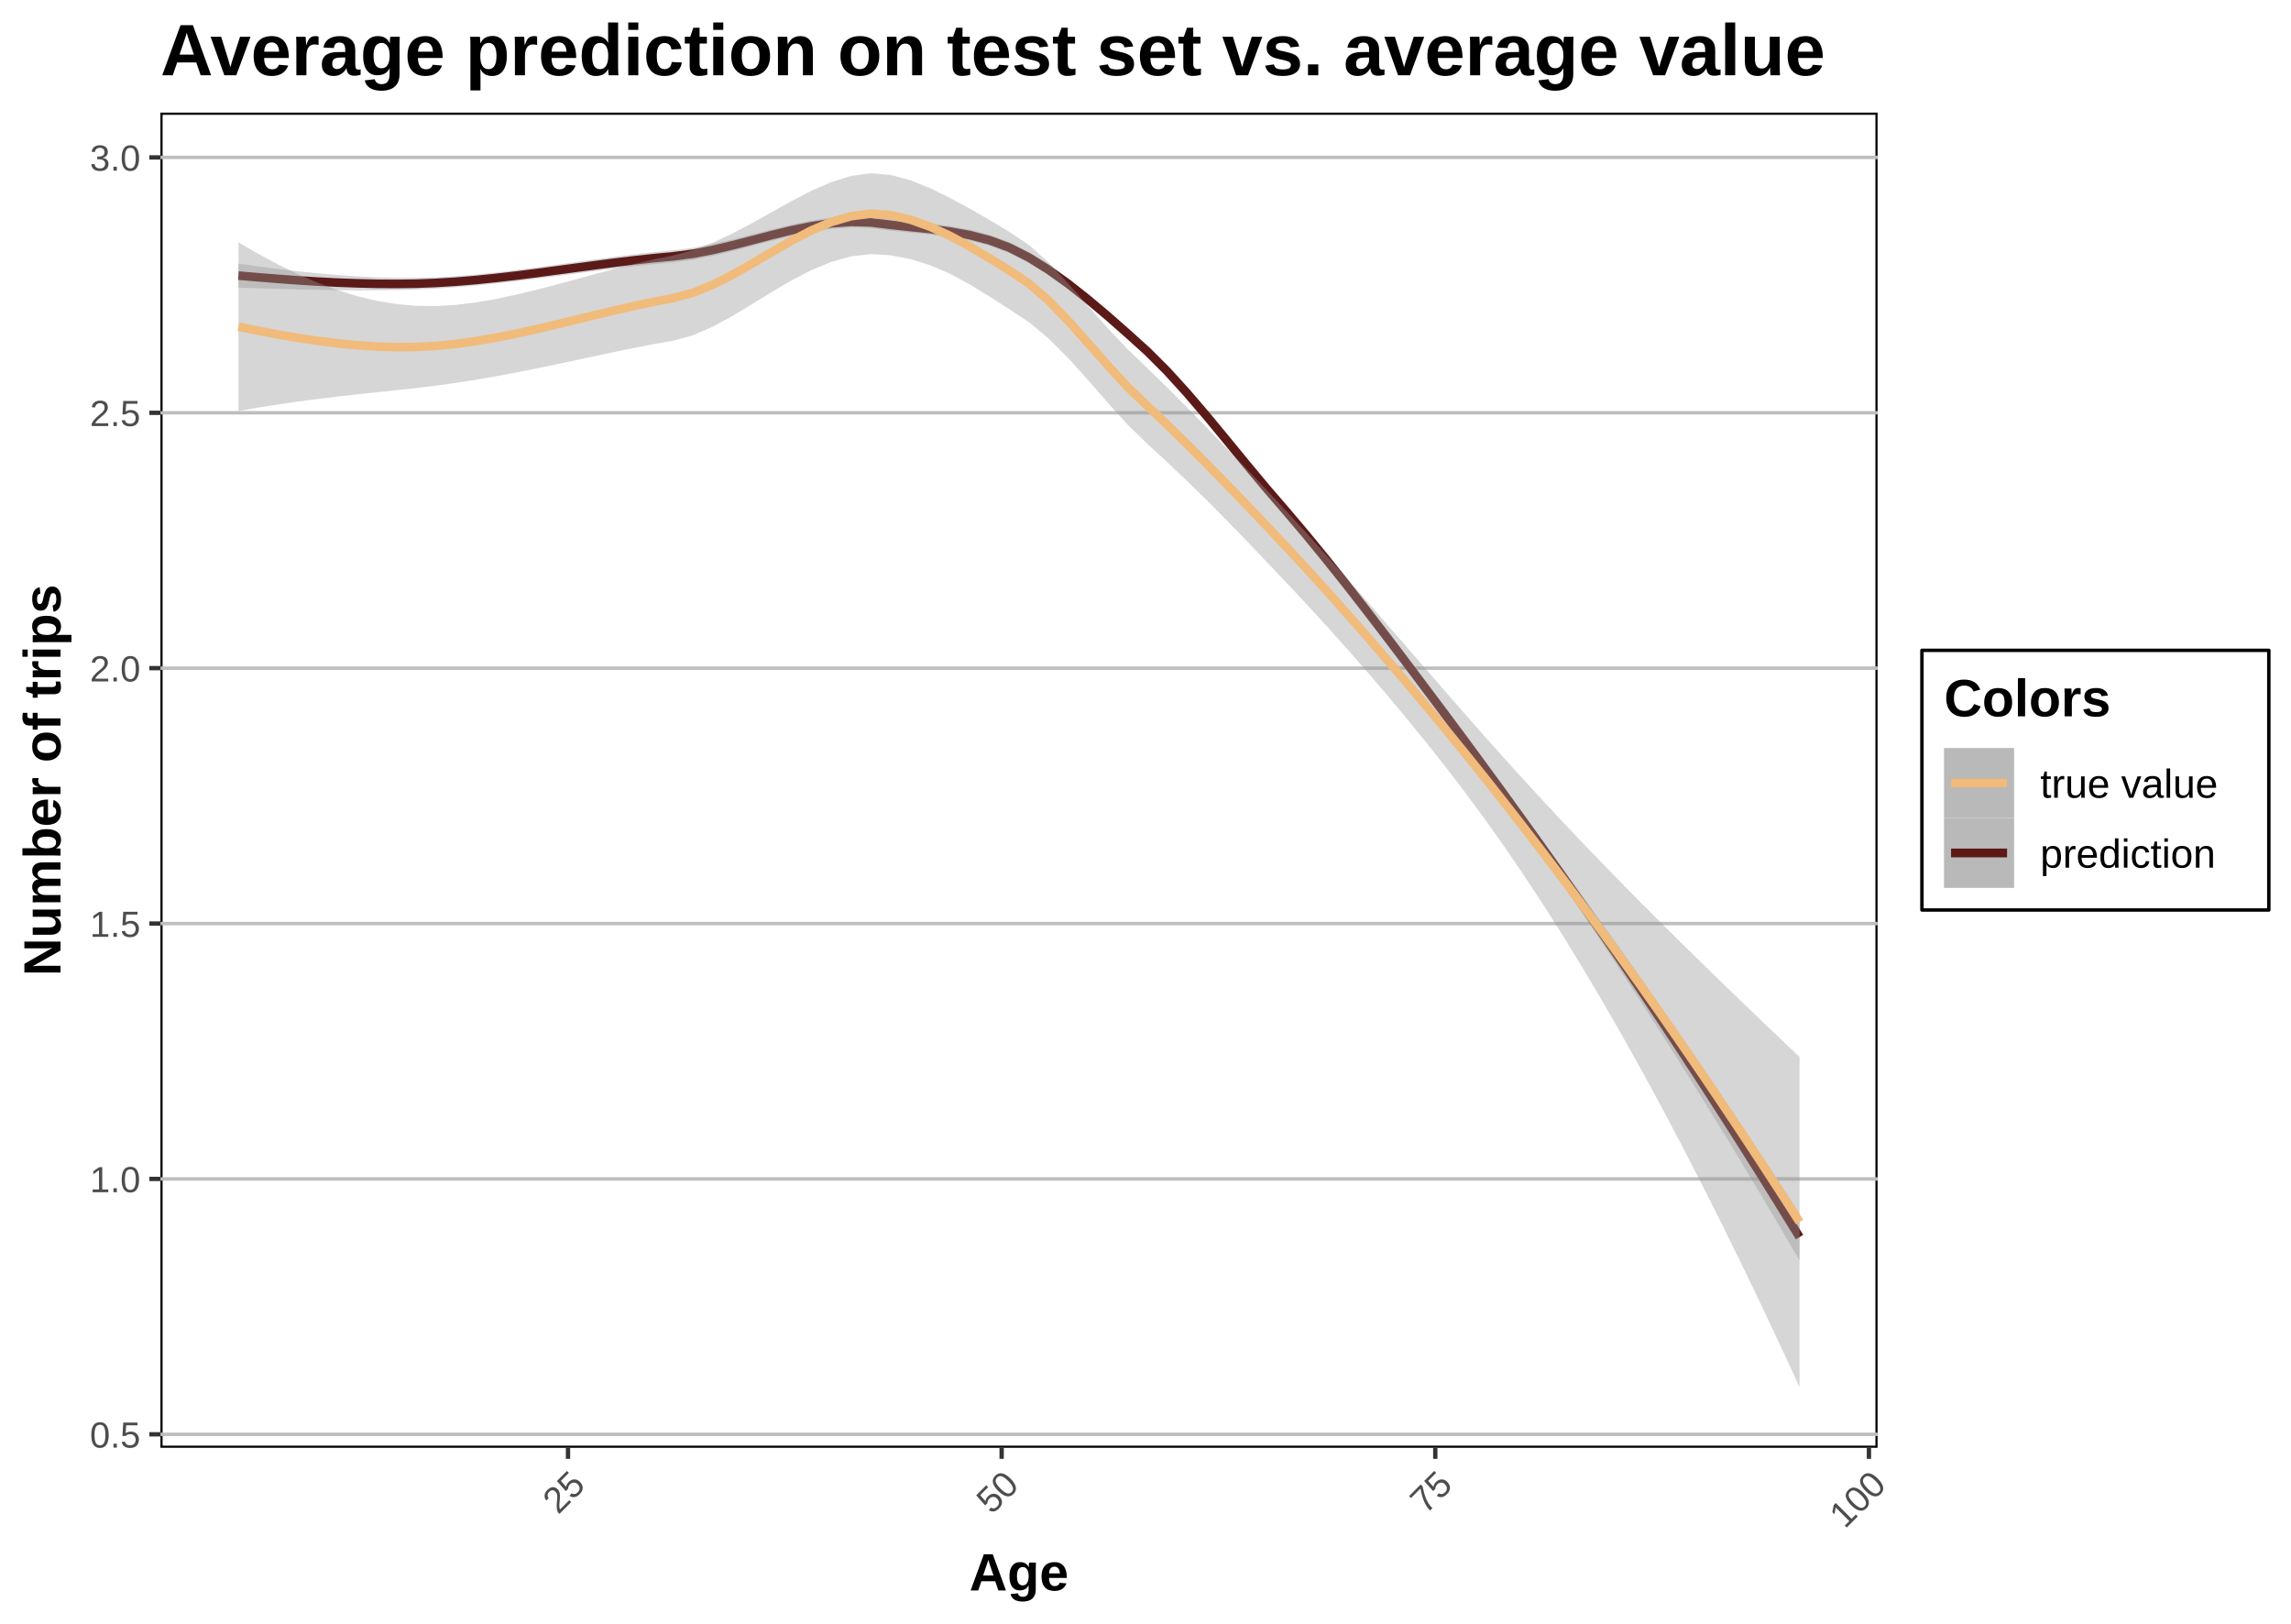
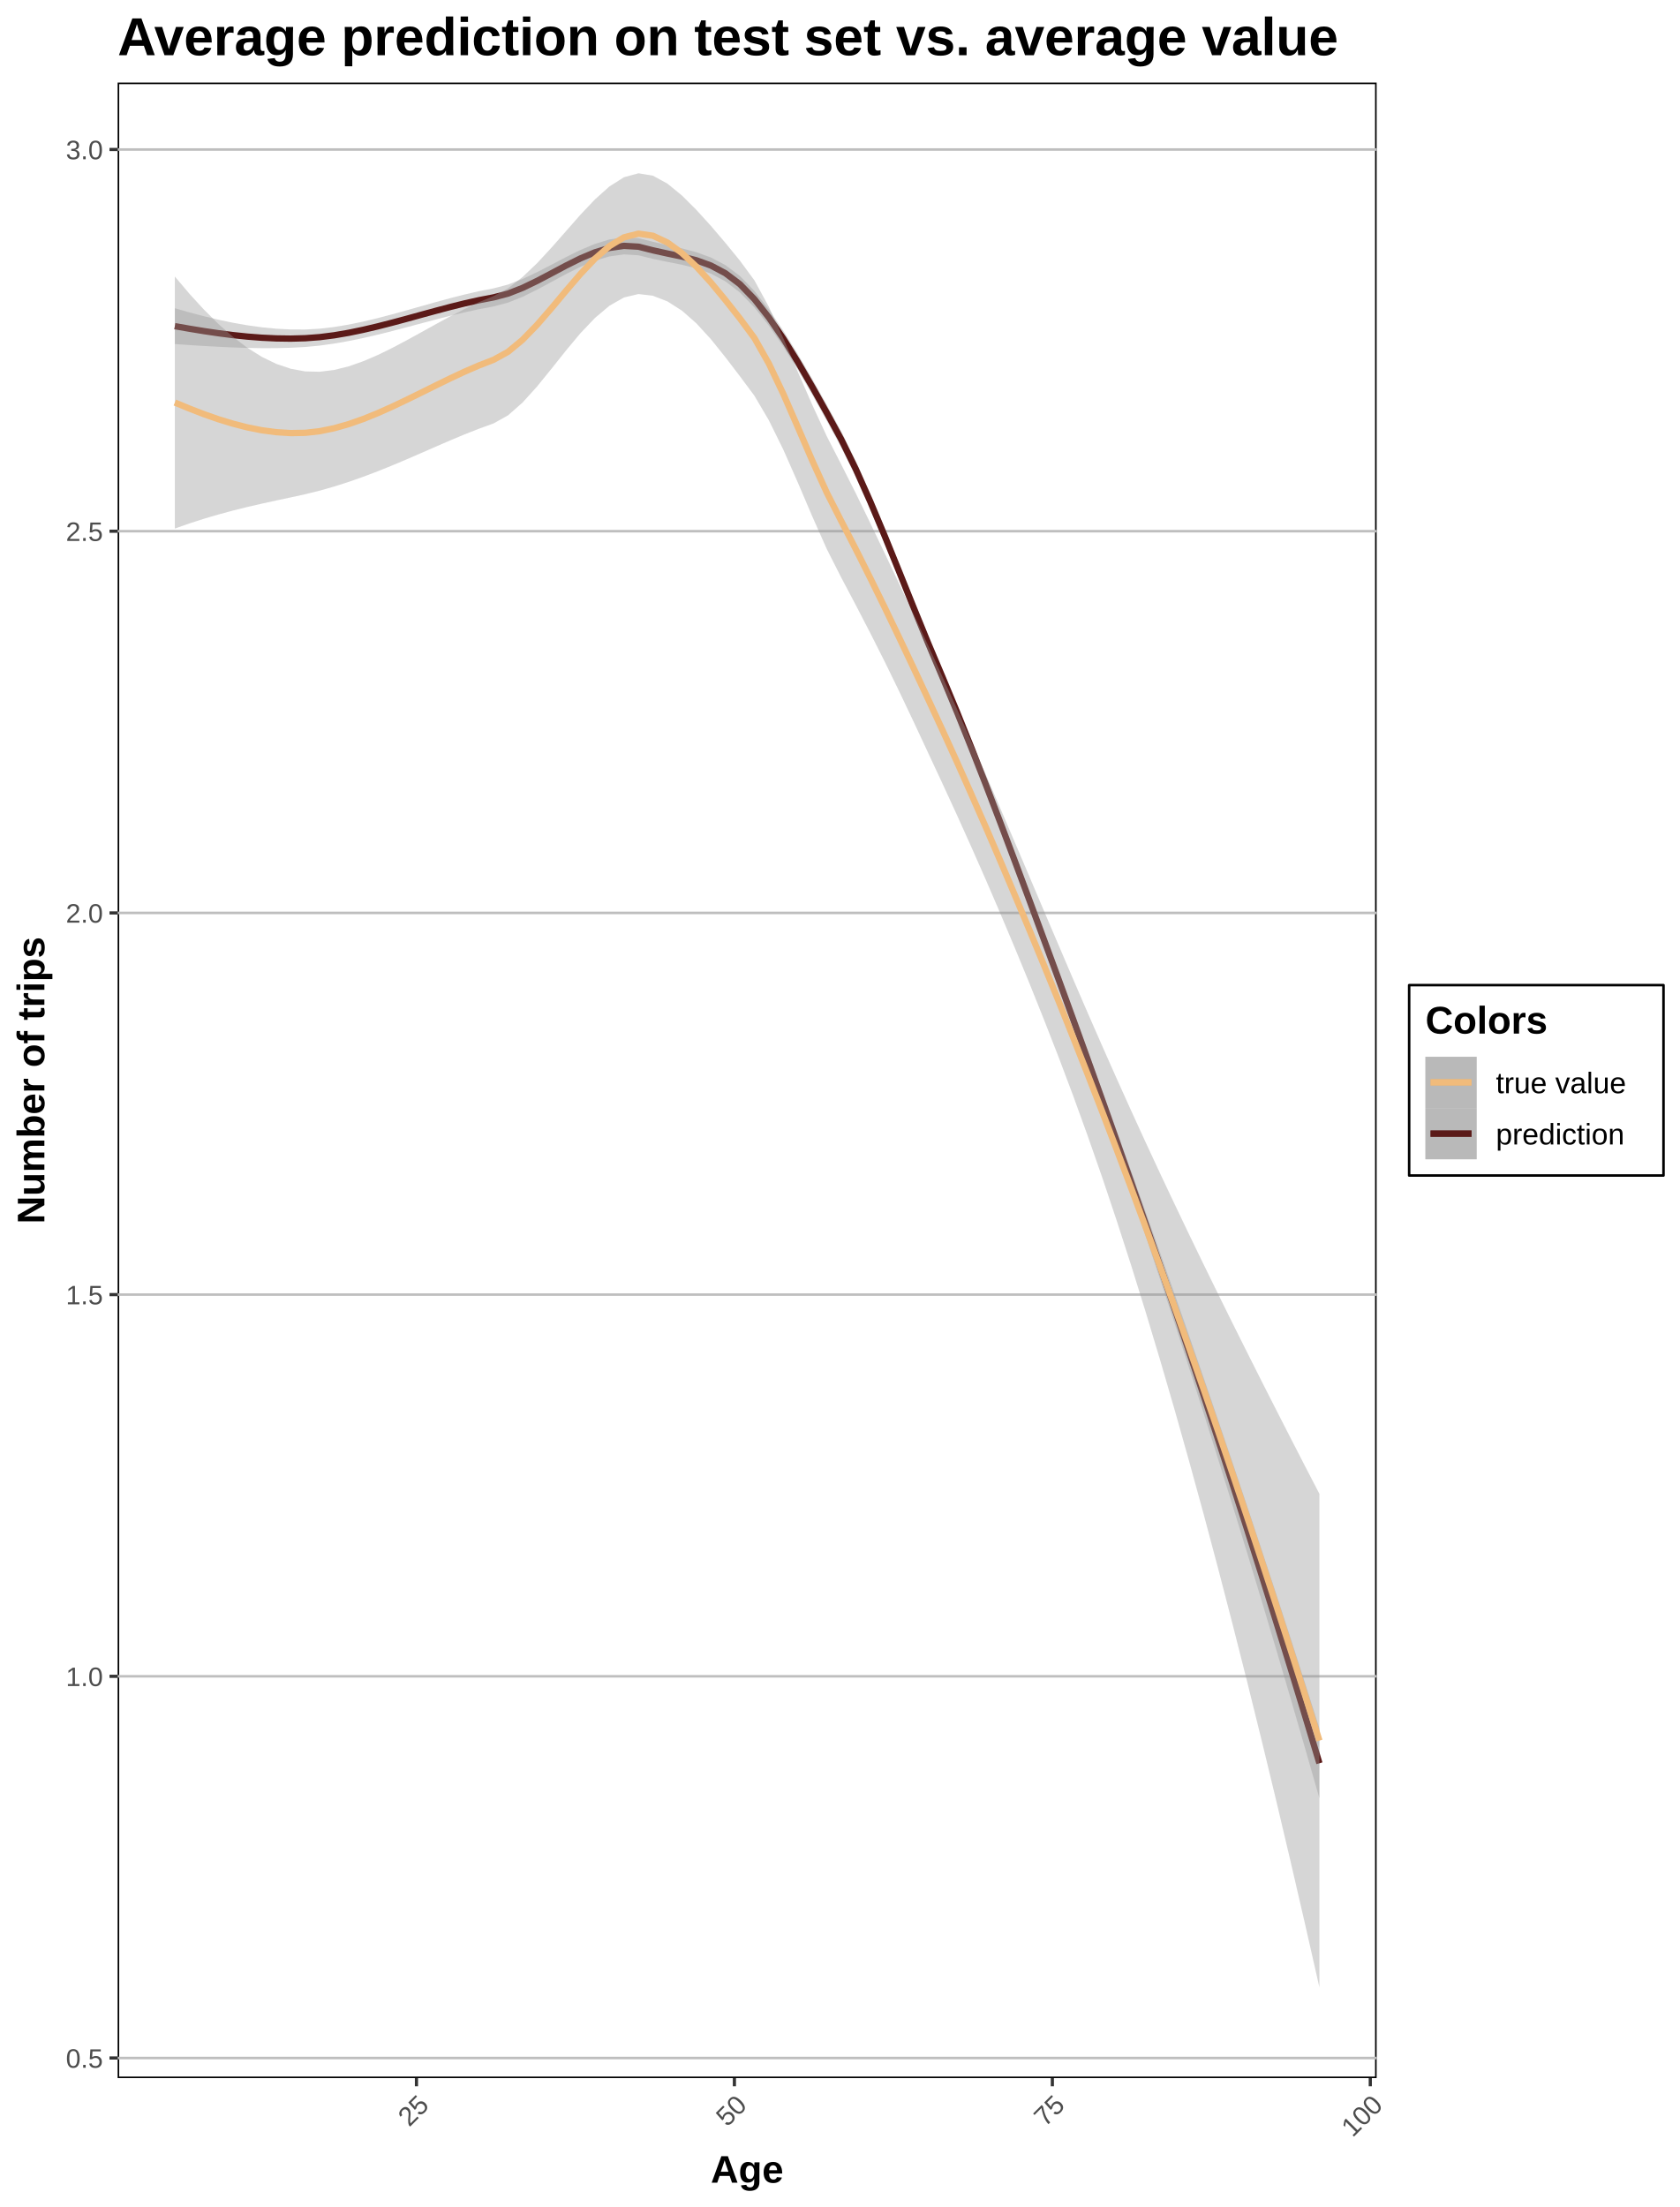
- <svg xmlns="http://www.w3.org/2000/svg" class="svglite" width="566.25pt" height="401.25pt" viewBox="0 0 566.25 401.25">
+ <svg xmlns="http://www.w3.org/2000/svg" class="svglite" width="566.25pt" height="744.00pt" viewBox="0 0 566.25 744.00">
  <defs>
    <style type="text/css">
    .svglite line, .svglite polyline, .svglite polygon, .svglite path, .svglite rect, .svglite circle {
      fill: none;
      stroke: #000000;
      stroke-linecap: round;
      stroke-linejoin: round;
      stroke-miterlimit: 10.00;
    }
    .svglite text {
      white-space: pre;
    }
  </style>
  </defs>
  <rect width="100%" height="100%" style="stroke: none; fill: #FFFFFF;" />
  <defs>
-     <clipPath id="cpMC4wMHw1NjYuMjV8MC4wMHw0MDEuMjU=">
-       <rect x="0.00" y="0.00" width="566.25" height="401.25" />
+     <clipPath id="cpMC4wMHw1NjYuMjV8MC4wMHw3NDQuMDA=">
+       <rect x="0.00" y="0.00" width="566.25" height="744.00" />
    </clipPath>
  </defs>
-   <g clip-path="url(#cpMC4wMHw1NjYuMjV8MC4wMHw0MDEuMjU=)">
-     <rect x="0.00" y="0" width="566.25" height="401.25" style="stroke-width: 1.07; stroke: #FFFFFF; fill: #FFFFFF;" />
+   <g clip-path="url(#cpMC4wMHw1NjYuMjV8MC4wMHw3NDQuMDA=)">
+     <rect x="0.00" y="0" width="566.25" height="744.00" style="stroke-width: 1.07; stroke: #FFFFFF; fill: #FFFFFF;" />
  </g>
  <defs>
-     <clipPath id="cpMzkuNjV8NDY0LjA3fDI3LjgzfDM1Ny44MQ==">
-       <rect x="39.65" y="27.83" width="424.42" height="329.98" />
+     <clipPath id="cpMzkuNjV8NDY0LjA3fDI3LjgzfDcwMC41Ng==">
+       <rect x="39.65" y="27.83" width="424.42" height="672.73" />
    </clipPath>
  </defs>
-   <g clip-path="url(#cpMzkuNjV8NDY0LjA3fDI3LjgzfDM1Ny44MQ==)">
-     <rect x="39.65" y="27.83" width="424.42" height="329.98" style="stroke-width: 1.07; fill: #FFFFFF;" />
-     <polyline points="39.65,354.48 464.07,354.48 " style="stroke-width: 0.85; stroke: #BEBEBE; stroke-linecap: butt;" />
-     <polyline points="39.65,291.36 464.07,291.36 " style="stroke-width: 0.85; stroke: #BEBEBE; stroke-linecap: butt;" />
-     <polyline points="39.65,228.25 464.07,228.25 " style="stroke-width: 0.85; stroke: #BEBEBE; stroke-linecap: butt;" />
-     <polyline points="39.65,165.13 464.07,165.13 " style="stroke-width: 0.85; stroke: #BEBEBE; stroke-linecap: butt;" />
-     <polyline points="39.65,102.02 464.07,102.02 " style="stroke-width: 0.85; stroke: #BEBEBE; stroke-linecap: butt;" />
-     <polyline points="39.65,38.90 464.07,38.90 " style="stroke-width: 0.85; stroke: #BEBEBE; stroke-linecap: butt;" />
-     <polygon points="58.94,65.15 63.82,65.83 68.71,66.46 73.59,67.04 78.47,67.54 83.36,67.96 88.24,68.30 93.13,68.53 98.01,68.65 102.90,68.66 107.78,68.53 112.66,68.25 117.55,67.85 122.43,67.35 127.32,66.78 132.20,66.15 137.08,65.49 141.97,64.81 146.85,64.14 151.74,63.48 156.62,62.87 161.50,62.33 166.39,61.86 171.27,61.23 176.16,60.31 181.04,59.18 185.92,57.94 190.81,56.69 195.69,55.51 200.58,54.50 205.46,53.77 210.34,53.42 215.23,53.55 220.11,54.16 225.00,54.72 229.88,55.25 234.76,55.88 239.65,56.76 244.53,58.01 249.42,59.81 254.30,62.29 259.18,65.35 264.07,68.87 268.95,72.74 273.84,76.85 278.72,81.13 283.60,85.53 288.49,90.43 293.37,95.83 298.26,101.56 303.14,107.47 308.03,113.44 312.91,119.30 317.79,124.97 322.68,130.75 327.56,136.71 332.45,142.84 337.33,149.10 342.21,155.46 347.10,161.89 351.98,168.35 356.87,174.83 361.75,181.34 366.63,187.89 371.52,194.48 376.40,201.12 381.29,207.80 386.17,214.52 391.05,221.29 395.94,228.11 400.82,234.99 405.71,241.93 410.59,248.93 415.47,256.00 420.36,263.13 425.24,270.34 430.13,277.62 435.01,284.97 439.89,292.41 444.78,299.94 444.78,311.54 439.89,303.18 435.01,294.93 430.13,286.79 425.24,278.77 420.36,270.87 415.47,263.07 410.59,255.38 405.71,247.80 400.82,240.32 395.94,232.95 391.05,225.68 386.17,218.51 381.29,211.43 376.40,204.46 371.52,197.58 366.63,190.79 361.75,184.08 356.87,177.46 351.98,170.91 347.10,164.40 342.21,157.94 337.33,151.57 332.45,145.32 327.56,139.20 322.68,133.25 317.79,127.49 312.91,121.83 308.03,115.96 303.14,110.00 298.26,104.11 293.37,98.41 288.49,93.06 283.60,88.19 278.72,83.78 273.84,79.47 268.95,75.34 264.07,71.49 259.18,68.02 254.30,65.00 249.42,62.53 244.53,60.70 239.65,59.42 234.76,58.55 229.88,57.96 225.00,57.49 220.11,56.98 215.23,56.39 210.34,56.25 205.46,56.58 200.58,57.29 195.69,58.30 190.81,59.50 185.92,60.79 181.04,62.08 176.16,63.26 171.27,64.22 166.39,64.85 161.50,65.30 156.62,65.82 151.74,66.40 146.85,67.02 141.97,67.65 137.08,68.29 132.20,68.92 127.32,69.52 122.43,70.07 117.55,70.57 112.66,70.99 107.78,71.32 102.90,71.55 98.01,71.68 93.13,71.74 88.24,71.75 83.36,71.71 78.47,71.63 73.59,71.52 68.71,71.39 63.82,71.24 58.94,71.07 " style="stroke-width: 0.00; stroke: none; stroke-linecap: butt; fill: #999999; fill-opacity: 0.40;" />
-     <polyline points="58.94,65.15 63.82,65.83 68.71,66.46 73.59,67.04 78.47,67.54 83.36,67.96 88.24,68.30 93.13,68.53 98.01,68.65 102.90,68.66 107.78,68.53 112.66,68.25 117.55,67.85 122.43,67.35 127.32,66.78 132.20,66.15 137.08,65.49 141.97,64.81 146.85,64.14 151.74,63.48 156.62,62.87 161.50,62.33 166.39,61.86 171.27,61.23 176.16,60.31 181.04,59.18 185.92,57.94 190.81,56.69 195.69,55.51 200.58,54.50 205.46,53.77 210.34,53.42 215.23,53.55 220.11,54.16 225.00,54.72 229.88,55.25 234.76,55.88 239.65,56.76 244.53,58.01 249.42,59.81 254.30,62.29 259.18,65.35 264.07,68.87 268.95,72.74 273.84,76.85 278.72,81.13 283.60,85.53 288.49,90.43 293.37,95.83 298.26,101.56 303.14,107.47 308.03,113.44 312.91,119.30 317.79,124.97 322.68,130.75 327.56,136.71 332.45,142.84 337.33,149.10 342.21,155.46 347.10,161.89 351.98,168.35 356.87,174.83 361.75,181.34 366.63,187.89 371.52,194.48 376.40,201.12 381.29,207.80 386.17,214.52 391.05,221.29 395.94,228.11 400.82,234.99 405.71,241.93 410.59,248.93 415.47,256.00 420.36,263.13 425.24,270.34 430.13,277.62 435.01,284.97 439.89,292.41 444.78,299.94 " style="stroke-width: 2.13; stroke: none; stroke-linecap: butt;" />
-     <polyline points="444.78,311.54 439.89,303.18 435.01,294.93 430.13,286.79 425.24,278.77 420.36,270.87 415.47,263.07 410.59,255.38 405.71,247.80 400.82,240.32 395.94,232.95 391.05,225.68 386.17,218.51 381.29,211.43 376.40,204.46 371.52,197.58 366.63,190.79 361.75,184.08 356.87,177.46 351.98,170.91 347.10,164.40 342.21,157.94 337.33,151.57 332.45,145.32 327.56,139.20 322.68,133.25 317.79,127.49 312.91,121.83 308.03,115.96 303.14,110.00 298.26,104.11 293.37,98.41 288.49,93.06 283.60,88.19 278.72,83.78 273.84,79.47 268.95,75.34 264.07,71.49 259.18,68.02 254.30,65.00 249.42,62.53 244.53,60.70 239.65,59.42 234.76,58.55 229.88,57.96 225.00,57.49 220.11,56.98 215.23,56.39 210.34,56.25 205.46,56.58 200.58,57.29 195.69,58.30 190.81,59.50 185.92,60.79 181.04,62.08 176.16,63.26 171.27,64.22 166.39,64.85 161.50,65.30 156.62,65.82 151.74,66.40 146.85,67.02 141.97,67.65 137.08,68.29 132.20,68.92 127.32,69.52 122.43,70.07 117.55,70.57 112.66,70.99 107.78,71.32 102.90,71.55 98.01,71.68 93.13,71.74 88.24,71.75 83.36,71.71 78.47,71.63 73.59,71.52 68.71,71.39 63.82,71.24 58.94,71.07 " style="stroke-width: 2.13; stroke: none; stroke-linecap: butt;" />
-     <polyline points="58.94,68.11 63.82,68.53 68.71,68.92 73.59,69.28 78.47,69.59 83.36,69.84 88.24,70.02 93.13,70.14 98.01,70.17 102.90,70.11 107.78,69.92 112.66,69.62 117.55,69.21 122.43,68.71 127.32,68.15 132.20,67.54 137.08,66.89 141.97,66.23 146.85,65.58 151.74,64.94 156.62,64.35 161.50,63.81 166.39,63.35 171.27,62.72 176.16,61.78 181.04,60.63 185.92,59.37 190.81,58.09 195.69,56.90 200.58,55.90 205.46,55.17 210.34,54.83 215.23,54.97 220.11,55.57 225.00,56.10 229.88,56.60 234.76,57.22 239.65,58.09 244.53,59.36 249.42,61.17 254.30,63.64 259.18,66.68 264.07,70.18 268.95,74.04 273.84,78.16 278.72,82.45 283.60,86.86 288.49,91.75 293.37,97.12 298.26,102.83 303.14,108.74 308.03,114.70 312.91,120.57 317.79,126.23 322.68,132.00 327.56,137.96 332.45,144.08 337.33,150.34 342.21,156.70 347.10,163.14 351.98,169.63 356.87,176.15 361.75,182.71 366.63,189.34 371.52,196.03 376.40,202.79 381.29,209.61 386.17,216.51 391.05,223.48 395.94,230.53 400.82,237.66 405.71,244.87 410.59,252.16 415.47,259.53 420.36,267.00 425.24,274.56 430.13,282.21 435.01,289.95 439.89,297.80 444.78,305.74 " style="stroke-width: 2.13; stroke: #5B1A18; stroke-linecap: butt;" />
-     <polygon points="58.94,59.91 63.82,62.73 68.71,65.35 73.59,67.73 78.47,69.85 83.36,71.68 88.24,73.18 93.13,74.35 98.01,75.15 102.90,75.59 107.78,75.65 112.66,75.35 117.55,74.75 122.43,73.91 127.32,72.88 132.20,71.71 137.08,70.45 141.97,69.13 146.85,67.80 151.74,66.50 156.62,65.27 161.50,64.13 166.39,63.14 171.27,61.84 176.16,59.98 181.04,57.70 185.92,55.12 190.81,52.39 195.69,49.67 200.58,47.14 205.46,45.00 210.34,43.48 215.23,42.83 220.11,43.23 225.00,44.54 229.88,46.50 234.76,48.89 239.65,51.53 244.53,54.34 249.42,57.28 254.30,60.53 259.18,64.91 264.07,70.11 268.95,75.66 273.84,81.15 278.72,86.32 283.60,91.00 288.49,95.74 293.37,100.67 298.26,105.69 303.14,110.74 308.03,115.81 312.91,120.94 317.79,126.16 322.68,131.49 327.56,136.91 332.45,142.41 337.33,147.98 342.21,153.59 347.10,159.22 351.98,164.86 356.87,170.48 361.75,176.07 366.63,181.62 371.52,187.09 376.40,192.49 381.29,197.80 386.17,203.03 391.05,208.18 395.94,213.26 400.82,218.27 405.71,223.22 410.59,228.11 415.47,232.95 420.36,237.75 425.24,242.51 430.13,247.23 435.01,251.91 439.89,256.57 444.78,261.19 444.78,342.81 439.89,332.24 435.01,321.88 430.13,311.75 425.24,301.83 420.36,292.14 415.47,282.68 410.59,273.46 405.71,264.47 400.82,255.74 395.94,247.25 391.05,239.02 386.17,231.06 381.29,223.37 376.40,215.96 371.52,208.82 366.63,201.95 361.75,195.35 356.87,188.99 351.98,182.85 347.10,176.87 342.21,171.04 337.33,165.36 332.45,159.80 327.56,154.36 322.68,149.04 317.79,143.83 312.91,138.70 308.03,133.57 303.14,128.52 298.26,123.61 293.37,118.85 288.49,114.23 283.60,109.70 278.72,104.98 273.84,99.59 268.95,93.96 264.07,88.54 259.18,83.67 254.30,79.61 249.42,76.39 244.53,73.25 239.65,70.27 234.76,67.65 229.88,65.54 225.00,64.02 220.11,63.09 215.23,62.80 210.34,63.37 205.46,64.73 200.58,66.74 195.69,69.27 190.81,72.13 185.92,75.14 181.04,78.09 176.16,80.74 171.27,82.86 166.39,84.20 161.50,85.06 156.62,86.01 151.74,87.01 146.85,88.05 141.97,89.09 137.08,90.13 132.20,91.14 127.32,92.11 122.43,93.02 117.55,93.86 112.66,94.62 107.78,95.31 102.90,95.90 98.01,96.43 93.13,96.94 88.24,97.46 83.36,98.01 78.47,98.61 73.59,99.26 68.71,99.96 63.82,100.73 58.94,101.58 " style="stroke-width: 0.00; stroke: none; stroke-linecap: butt; fill: #999999; fill-opacity: 0.40;" />
-     <polyline points="58.94,59.91 63.82,62.73 68.71,65.35 73.59,67.73 78.47,69.85 83.36,71.68 88.24,73.18 93.13,74.35 98.01,75.15 102.90,75.59 107.78,75.65 112.66,75.35 117.55,74.75 122.43,73.91 127.32,72.88 132.20,71.71 137.08,70.45 141.97,69.13 146.85,67.80 151.74,66.50 156.62,65.27 161.50,64.13 166.39,63.14 171.27,61.84 176.16,59.98 181.04,57.70 185.92,55.12 190.81,52.39 195.69,49.67 200.58,47.14 205.46,45.00 210.34,43.48 215.23,42.83 220.11,43.23 225.00,44.54 229.88,46.50 234.76,48.89 239.65,51.53 244.53,54.34 249.42,57.28 254.30,60.53 259.18,64.91 264.07,70.11 268.95,75.66 273.84,81.15 278.72,86.32 283.60,91.00 288.49,95.74 293.37,100.67 298.26,105.69 303.14,110.74 308.03,115.81 312.91,120.94 317.79,126.16 322.68,131.49 327.56,136.91 332.45,142.41 337.33,147.98 342.21,153.59 347.10,159.22 351.98,164.86 356.87,170.48 361.75,176.07 366.63,181.62 371.52,187.09 376.40,192.49 381.29,197.80 386.17,203.03 391.05,208.18 395.94,213.26 400.82,218.27 405.71,223.22 410.59,228.11 415.47,232.95 420.36,237.75 425.24,242.51 430.13,247.23 435.01,251.91 439.89,256.57 444.78,261.19 " style="stroke-width: 2.13; stroke: none; stroke-linecap: butt;" />
-     <polyline points="444.78,342.81 439.89,332.24 435.01,321.88 430.13,311.75 425.24,301.83 420.36,292.14 415.47,282.68 410.59,273.46 405.71,264.47 400.82,255.74 395.94,247.25 391.05,239.02 386.17,231.06 381.29,223.37 376.40,215.96 371.52,208.82 366.63,201.95 361.75,195.35 356.87,188.99 351.98,182.85 347.10,176.87 342.21,171.04 337.33,165.36 332.45,159.80 327.56,154.36 322.68,149.04 317.79,143.83 312.91,138.70 308.03,133.57 303.14,128.52 298.26,123.61 293.37,118.85 288.49,114.23 283.60,109.70 278.72,104.98 273.84,99.59 268.95,93.96 264.07,88.54 259.18,83.67 254.30,79.61 249.42,76.39 244.53,73.25 239.65,70.27 234.76,67.65 229.88,65.54 225.00,64.02 220.11,63.09 215.23,62.80 210.34,63.37 205.46,64.73 200.58,66.74 195.69,69.27 190.81,72.13 185.92,75.14 181.04,78.09 176.16,80.74 171.27,82.86 166.39,84.20 161.50,85.06 156.62,86.01 151.74,87.01 146.85,88.05 141.97,89.09 137.08,90.13 132.20,91.14 127.32,92.11 122.43,93.02 117.55,93.86 112.66,94.62 107.78,95.31 102.90,95.90 98.01,96.43 93.13,96.94 88.24,97.46 83.36,98.01 78.47,98.61 73.59,99.26 68.71,99.96 63.82,100.73 58.94,101.58 " style="stroke-width: 2.13; stroke: none; stroke-linecap: butt;" />
-     <polyline points="58.94,80.74 63.82,81.73 68.71,82.66 73.59,83.50 78.47,84.23 83.36,84.84 88.24,85.32 93.13,85.64 98.01,85.79 102.90,85.75 107.78,85.48 112.66,84.99 117.55,84.31 122.43,83.47 127.32,82.50 132.20,81.43 137.08,80.29 141.97,79.11 146.85,77.92 151.74,76.75 156.62,75.64 161.50,74.60 166.39,73.67 171.27,72.35 176.16,70.36 181.04,67.90 185.92,65.13 190.81,62.26 195.69,59.47 200.58,56.94 205.46,54.86 210.34,53.43 215.23,52.81 220.11,53.16 225.00,54.28 229.88,56.02 234.76,58.27 239.65,60.90 244.53,63.79 249.42,66.83 254.30,70.07 259.18,74.29 264.07,79.33 268.95,84.81 273.84,90.37 278.72,95.65 283.60,100.35 288.49,104.99 293.37,109.76 298.26,114.65 303.14,119.63 308.03,124.69 312.91,129.82 317.79,135.00 322.68,140.27 327.56,145.64 332.45,151.11 337.33,156.67 342.21,162.32 347.10,168.05 351.98,173.85 356.87,179.74 361.75,185.71 366.63,191.78 371.52,197.96 376.40,204.22 381.29,210.59 386.17,217.05 391.05,223.60 395.94,230.25 400.82,237.00 405.71,243.85 410.59,250.78 415.47,257.82 420.36,264.95 425.24,272.17 430.13,279.49 435.01,286.90 439.89,294.40 444.78,302.00 " style="stroke-width: 2.13; stroke: #F1BB7B; stroke-linecap: butt;" />
+   <g clip-path="url(#cpMzkuNjV8NDY0LjA3fDI3LjgzfDcwMC41Ng==)">
+     <rect x="39.65" y="27.83" width="424.42" height="672.73" style="stroke-width: 1.07; fill: #FFFFFF;" />
+     <polyline points="39.65,693.77 464.07,693.77 " style="stroke-width: 0.85; stroke: #BEBEBE; stroke-linecap: butt;" />
+     <polyline points="39.65,565.10 464.07,565.10 " style="stroke-width: 0.85; stroke: #BEBEBE; stroke-linecap: butt;" />
+     <polyline points="39.65,436.42 464.07,436.42 " style="stroke-width: 0.85; stroke: #BEBEBE; stroke-linecap: butt;" />
+     <polyline points="39.65,307.75 464.07,307.75 " style="stroke-width: 0.85; stroke: #BEBEBE; stroke-linecap: butt;" />
+     <polyline points="39.65,179.07 464.07,179.07 " style="stroke-width: 0.85; stroke: #BEBEBE; stroke-linecap: butt;" />
+     <polyline points="39.65,50.40 464.07,50.40 " style="stroke-width: 0.85; stroke: #BEBEBE; stroke-linecap: butt;" />
+     <polygon points="58.94,103.91 63.82,105.30 68.71,106.59 73.59,107.76 78.47,108.79 83.36,109.65 88.24,110.33 93.13,110.81 98.01,111.06 102.90,111.08 107.78,110.80 112.66,110.23 117.55,109.42 122.43,108.41 127.32,107.24 132.20,105.96 137.08,104.61 141.97,103.23 146.85,101.85 151.74,100.52 156.62,99.28 161.50,98.16 166.39,97.20 171.27,95.92 176.16,94.04 181.04,91.75 185.92,89.23 190.81,86.67 195.69,84.26 200.58,82.21 205.46,80.72 210.34,80.00 215.23,80.27 220.11,81.51 225.00,82.64 229.88,83.73 234.76,85.02 239.65,86.80 244.53,89.37 249.42,93.03 254.30,98.08 259.18,104.32 264.07,111.50 268.95,119.38 273.84,127.77 278.72,136.49 283.60,145.46 288.49,155.46 293.37,166.46 298.26,178.14 303.14,190.20 308.03,202.36 312.91,214.32 317.79,225.88 322.68,237.65 327.56,249.82 332.45,262.31 337.33,275.07 342.21,288.03 347.10,301.13 351.98,314.32 356.87,327.52 361.75,340.80 366.63,354.15 371.52,367.59 376.40,381.12 381.29,394.73 386.17,408.44 391.05,422.24 395.94,436.15 400.82,450.18 405.71,464.32 410.59,478.59 415.47,493.00 420.36,507.54 425.24,522.23 430.13,537.07 435.01,552.07 439.89,567.24 444.78,582.58 444.78,606.24 439.89,589.18 435.01,572.37 430.13,555.78 425.24,539.44 420.36,523.31 415.47,507.42 410.59,491.74 405.71,476.29 400.82,461.04 395.94,446.01 391.05,431.18 386.17,416.56 381.29,402.14 376.40,387.92 371.52,373.89 366.63,360.05 361.75,346.39 356.87,332.89 351.98,319.53 347.10,306.25 342.21,293.09 337.33,280.11 332.45,267.35 327.56,254.88 322.68,242.74 317.79,231.00 312.91,219.47 308.03,207.51 303.14,195.36 298.26,183.34 293.37,171.73 288.49,160.82 283.60,150.88 278.72,141.90 273.84,133.12 268.95,124.69 264.07,116.84 259.18,109.76 254.30,103.61 249.42,98.58 244.53,94.85 239.65,92.24 234.76,90.46 229.88,89.25 225.00,88.29 220.11,87.27 215.23,86.06 210.34,85.76 205.46,86.44 200.58,87.89 195.69,89.94 190.81,92.39 185.92,95.03 181.04,97.66 176.16,100.06 171.27,102.01 166.39,103.31 161.50,104.23 156.62,105.29 151.74,106.47 146.85,107.72 141.97,109.02 137.08,110.32 132.20,111.60 127.32,112.82 122.43,113.95 117.55,114.96 112.66,115.82 107.78,116.50 102.90,116.97 98.01,117.23 93.13,117.36 88.24,117.37 83.36,117.29 78.47,117.13 73.59,116.90 68.71,116.63 63.82,116.32 58.94,115.99 " style="stroke-width: 0.00; stroke: none; stroke-linecap: butt; fill: #999999; fill-opacity: 0.40;" />
+     <polyline points="58.94,103.91 63.82,105.30 68.71,106.59 73.59,107.76 78.47,108.79 83.36,109.65 88.24,110.33 93.13,110.81 98.01,111.06 102.90,111.08 107.78,110.80 112.66,110.23 117.55,109.42 122.43,108.41 127.32,107.24 132.20,105.96 137.08,104.61 141.97,103.23 146.85,101.85 151.74,100.52 156.62,99.28 161.50,98.16 166.39,97.20 171.27,95.92 176.16,94.04 181.04,91.75 185.92,89.23 190.81,86.67 195.69,84.26 200.58,82.21 205.46,80.72 210.34,80.00 215.23,80.27 220.11,81.51 225.00,82.64 229.88,83.73 234.76,85.02 239.65,86.80 244.53,89.37 249.42,93.03 254.30,98.08 259.18,104.32 264.07,111.50 268.95,119.38 273.84,127.77 278.72,136.49 283.60,145.46 288.49,155.46 293.37,166.46 298.26,178.14 303.14,190.20 308.03,202.36 312.91,214.32 317.79,225.88 322.68,237.65 327.56,249.82 332.45,262.31 337.33,275.07 342.21,288.03 347.10,301.13 351.98,314.32 356.87,327.52 361.75,340.80 366.63,354.15 371.52,367.59 376.40,381.12 381.29,394.73 386.17,408.44 391.05,422.24 395.94,436.15 400.82,450.18 405.71,464.32 410.59,478.59 415.47,493.00 420.36,507.54 425.24,522.23 430.13,537.07 435.01,552.07 439.89,567.24 444.78,582.58 " style="stroke-width: 2.13; stroke: none; stroke-linecap: butt;" />
+     <polyline points="444.78,606.24 439.89,589.18 435.01,572.37 430.13,555.78 425.24,539.44 420.36,523.31 415.47,507.42 410.59,491.74 405.71,476.29 400.82,461.04 395.94,446.01 391.05,431.18 386.17,416.56 381.29,402.14 376.40,387.92 371.52,373.89 366.63,360.05 361.75,346.39 356.87,332.89 351.98,319.53 347.10,306.25 342.21,293.09 337.33,280.11 332.45,267.35 327.56,254.88 322.68,242.74 317.79,231.00 312.91,219.47 308.03,207.51 303.14,195.36 298.26,183.34 293.37,171.73 288.49,160.82 283.60,150.88 278.72,141.90 273.84,133.12 268.95,124.69 264.07,116.84 259.18,109.76 254.30,103.61 249.42,98.58 244.53,94.85 239.65,92.24 234.76,90.46 229.88,89.25 225.00,88.29 220.11,87.27 215.23,86.06 210.34,85.76 205.46,86.44 200.58,87.89 195.69,89.94 190.81,92.39 185.92,95.03 181.04,97.66 176.16,100.06 171.27,102.01 166.39,103.31 161.50,104.23 156.62,105.29 151.74,106.47 146.85,107.72 141.97,109.02 137.08,110.32 132.20,111.60 127.32,112.82 122.43,113.95 117.55,114.96 112.66,115.82 107.78,116.50 102.90,116.97 98.01,117.23 93.13,117.36 88.24,117.37 83.36,117.29 78.47,117.13 73.59,116.90 68.71,116.63 63.82,116.32 58.94,115.99 " style="stroke-width: 2.13; stroke: none; stroke-linecap: butt;" />
+     <polyline points="58.94,109.95 63.82,110.81 68.71,111.61 73.59,112.33 78.47,112.96 83.36,113.47 88.24,113.85 93.13,114.08 98.01,114.15 102.90,114.02 107.78,113.65 112.66,113.03 117.55,112.19 122.43,111.18 127.32,110.03 132.20,108.78 137.08,107.47 141.97,106.12 146.85,104.79 151.74,103.49 156.62,102.28 161.50,101.19 166.39,100.25 171.27,98.97 176.16,97.05 181.04,94.70 185.92,92.13 190.81,89.53 195.69,87.10 200.58,85.05 205.46,83.58 210.34,82.88 215.23,83.16 220.11,84.39 225.00,85.47 229.88,86.49 234.76,87.74 239.65,89.52 244.53,92.11 249.42,95.80 254.30,100.84 259.18,107.04 264.07,114.17 268.95,122.04 273.84,130.45 278.72,139.19 283.60,148.17 288.49,158.14 293.37,169.09 298.26,180.74 303.14,192.78 308.03,204.93 312.91,216.89 317.79,228.44 322.68,240.20 327.56,252.35 332.45,264.83 337.33,277.59 342.21,290.56 347.10,303.69 351.98,316.92 356.87,330.20 361.75,343.59 366.63,357.10 371.52,370.74 376.40,384.52 381.29,398.44 386.17,412.50 391.05,426.71 395.94,441.08 400.82,455.61 405.71,470.30 410.59,485.17 415.47,500.21 420.36,515.43 425.24,530.83 430.13,546.43 435.01,562.22 439.89,578.21 444.78,594.41 " style="stroke-width: 2.13; stroke: #5B1A18; stroke-linecap: butt;" />
+     <polygon points="58.94,93.22 63.82,98.99 68.71,104.33 73.59,109.18 78.47,113.50 83.36,117.22 88.24,120.29 93.13,122.66 98.01,124.31 102.90,125.21 107.78,125.32 112.66,124.71 117.55,123.50 122.43,121.78 127.32,119.69 132.20,117.30 137.08,114.72 141.97,112.03 146.85,109.32 151.74,106.67 156.62,104.15 161.50,101.84 166.39,99.81 171.27,97.17 176.16,93.38 181.04,88.73 185.92,83.47 190.81,77.91 195.69,72.36 200.58,67.20 205.46,62.84 210.34,59.75 215.23,58.41 220.11,59.23 225.00,61.91 229.88,65.90 234.76,70.76 239.65,76.15 244.53,81.87 249.42,87.86 254.30,94.49 259.18,103.43 264.07,114.04 268.95,125.34 273.84,136.54 278.72,147.08 283.60,156.61 288.49,166.29 293.37,176.33 298.26,186.56 303.14,196.86 308.03,207.20 312.91,217.65 317.79,228.29 322.68,239.15 327.56,250.21 332.45,261.43 337.33,272.78 342.21,284.21 347.10,295.70 351.98,307.20 356.87,318.66 361.75,330.06 366.63,341.36 371.52,352.52 376.40,363.52 381.29,374.35 386.17,385.02 391.05,395.52 395.94,405.87 400.82,416.08 405.71,426.17 410.59,436.14 415.47,446.02 420.36,455.80 425.24,465.50 430.13,475.12 435.01,484.67 439.89,494.16 444.78,503.59 444.78,669.98 439.89,648.43 435.01,627.32 430.13,606.65 425.24,586.44 420.36,566.69 415.47,547.40 410.59,528.60 405.71,510.28 400.82,492.47 395.94,475.16 391.05,458.39 386.17,442.16 381.29,426.48 376.40,411.37 371.52,396.81 366.63,382.82 361.75,369.35 356.87,356.39 351.98,343.87 347.10,331.68 342.21,319.80 337.33,308.21 332.45,296.88 327.56,285.80 322.68,274.95 317.79,264.33 312.91,253.86 308.03,243.41 303.14,233.11 298.26,223.10 293.37,213.40 288.49,203.98 283.60,194.73 278.72,185.11 273.84,174.13 268.95,162.66 264.07,151.61 259.18,141.68 254.30,133.39 249.42,126.83 244.53,120.43 239.65,114.35 234.76,109.01 229.88,104.72 225.00,101.61 220.11,99.71 215.23,99.12 210.34,100.28 205.46,103.06 200.58,107.17 195.69,112.31 190.81,118.15 185.92,124.29 181.04,130.30 176.16,135.70 171.27,140.01 166.39,142.74 161.50,144.51 156.62,146.43 151.74,148.48 146.85,150.59 141.97,152.73 137.08,154.85 132.20,156.91 127.32,158.88 122.43,160.73 117.55,162.45 112.66,164.01 107.78,165.40 102.90,166.61 98.01,167.68 93.13,168.72 88.24,169.79 83.36,170.91 78.47,172.13 73.59,173.45 68.71,174.89 63.82,176.46 58.94,178.18 " style="stroke-width: 0.00; stroke: none; stroke-linecap: butt; fill: #999999; fill-opacity: 0.40;" />
+     <polyline points="58.94,93.22 63.82,98.99 68.71,104.33 73.59,109.18 78.47,113.50 83.36,117.22 88.24,120.29 93.13,122.66 98.01,124.31 102.90,125.21 107.78,125.32 112.66,124.71 117.55,123.50 122.43,121.78 127.32,119.69 132.20,117.30 137.08,114.72 141.97,112.03 146.85,109.32 151.74,106.67 156.62,104.15 161.50,101.84 166.39,99.81 171.27,97.17 176.16,93.38 181.04,88.73 185.92,83.47 190.81,77.91 195.69,72.36 200.58,67.20 205.46,62.84 210.34,59.75 215.23,58.41 220.11,59.23 225.00,61.91 229.88,65.90 234.76,70.76 239.65,76.15 244.53,81.87 249.42,87.86 254.30,94.49 259.18,103.43 264.07,114.04 268.95,125.34 273.84,136.54 278.72,147.08 283.60,156.61 288.49,166.29 293.37,176.33 298.26,186.56 303.14,196.86 308.03,207.20 312.91,217.65 317.79,228.29 322.68,239.15 327.56,250.21 332.45,261.43 337.33,272.78 342.21,284.21 347.10,295.70 351.98,307.20 356.87,318.66 361.75,330.06 366.63,341.36 371.52,352.52 376.40,363.52 381.29,374.35 386.17,385.02 391.05,395.52 395.94,405.87 400.82,416.08 405.71,426.17 410.59,436.14 415.47,446.02 420.36,455.80 425.24,465.50 430.13,475.12 435.01,484.67 439.89,494.16 444.78,503.59 " style="stroke-width: 2.13; stroke: none; stroke-linecap: butt;" />
+     <polyline points="444.78,669.98 439.89,648.43 435.01,627.32 430.13,606.65 425.24,586.44 420.36,566.69 415.47,547.40 410.59,528.60 405.71,510.28 400.82,492.47 395.94,475.16 391.05,458.39 386.17,442.16 381.29,426.48 376.40,411.37 371.52,396.81 366.63,382.82 361.75,369.35 356.87,356.39 351.98,343.87 347.10,331.68 342.21,319.80 337.33,308.21 332.45,296.88 327.56,285.80 322.68,274.95 317.79,264.33 312.91,253.86 308.03,243.41 303.14,233.11 298.26,223.10 293.37,213.40 288.49,203.98 283.60,194.73 278.72,185.11 273.84,174.13 268.95,162.66 264.07,151.61 259.18,141.68 254.30,133.39 249.42,126.83 244.53,120.43 239.65,114.35 234.76,109.01 229.88,104.72 225.00,101.61 220.11,99.71 215.23,99.12 210.34,100.28 205.46,103.06 200.58,107.17 195.69,112.31 190.81,118.15 185.92,124.29 181.04,130.30 176.16,135.70 171.27,140.01 166.39,142.74 161.50,144.51 156.62,146.43 151.74,148.48 146.85,150.59 141.97,152.73 137.08,154.85 132.20,156.91 127.32,158.88 122.43,160.73 117.55,162.45 112.66,164.01 107.78,165.40 102.90,166.61 98.01,167.68 93.13,168.72 88.24,169.79 83.36,170.91 78.47,172.13 73.59,173.45 68.71,174.89 63.82,176.46 58.94,178.18 " style="stroke-width: 2.13; stroke: none; stroke-linecap: butt;" />
+     <polyline points="58.94,135.70 63.82,137.72 68.71,139.61 73.59,141.32 78.47,142.81 83.36,144.07 88.24,145.04 93.13,145.69 98.01,146.00 102.90,145.91 107.78,145.36 112.66,144.36 117.55,142.97 122.43,141.26 127.32,139.28 132.20,137.10 137.08,134.78 141.97,132.38 146.85,129.96 151.74,127.57 156.62,125.29 161.50,123.18 166.39,121.28 171.27,118.59 176.16,114.54 181.04,109.51 185.92,103.88 190.81,98.03 195.69,92.34 200.58,87.18 205.46,82.95 210.34,80.01 215.23,78.76 220.11,79.47 225.00,81.76 229.88,85.31 234.76,89.89 239.65,95.25 244.53,101.15 249.42,107.35 254.30,113.94 259.18,122.56 264.07,132.82 268.95,144.00 273.84,155.34 278.72,166.09 283.60,175.67 288.49,185.14 293.37,194.87 298.26,204.83 303.14,214.99 308.03,225.31 312.91,235.76 317.79,246.31 322.68,257.05 327.56,268.01 332.45,279.15 337.33,290.49 342.21,302.01 347.10,313.69 351.98,325.53 356.87,337.52 361.75,349.71 366.63,362.09 371.52,374.67 376.40,387.44 381.29,400.42 386.17,413.59 391.05,426.95 395.94,440.52 400.82,454.27 405.71,468.23 410.59,482.37 415.47,496.71 420.36,511.24 425.24,525.97 430.13,540.88 435.01,555.99 439.89,571.29 444.78,586.78 " style="stroke-width: 2.13; stroke: #F1BB7B; stroke-linecap: butt;" />
  </g>
-   <g clip-path="url(#cpMC4wMHw1NjYuMjV8MC4wMHw0MDEuMjU=)">
-     <text x="34.72" y="357.76" text-anchor="end" style="font-size: 9.00px;fill: #4D4D4D; font-family: &quot;Arimo&quot;;" textLength="14.31px" lengthAdjust="spacingAndGlyphs">0.5</text>
-     <text x="34.72" y="294.64" text-anchor="end" style="font-size: 9.00px;fill: #4D4D4D; font-family: &quot;Arimo&quot;;" textLength="14.31px" lengthAdjust="spacingAndGlyphs">1.0</text>
-     <text x="34.72" y="231.53" text-anchor="end" style="font-size: 9.00px;fill: #4D4D4D; font-family: &quot;Arimo&quot;;" textLength="14.31px" lengthAdjust="spacingAndGlyphs">1.5</text>
-     <text x="34.72" y="168.41" text-anchor="end" style="font-size: 9.00px;fill: #4D4D4D; font-family: &quot;Arimo&quot;;" textLength="14.31px" lengthAdjust="spacingAndGlyphs">2.0</text>
-     <text x="34.72" y="105.29" text-anchor="end" style="font-size: 9.00px;fill: #4D4D4D; font-family: &quot;Arimo&quot;;" textLength="14.31px" lengthAdjust="spacingAndGlyphs">2.5</text>
-     <text x="34.72" y="42.18" text-anchor="end" style="font-size: 9.00px;fill: #4D4D4D; font-family: &quot;Arimo&quot;;" textLength="14.31px" lengthAdjust="spacingAndGlyphs">3.0</text>
-     <polyline points="36.91,354.48 39.65,354.48 " style="stroke-width: 1.07; stroke: #333333; stroke-linecap: butt;" />
-     <polyline points="36.91,291.36 39.65,291.36 " style="stroke-width: 1.07; stroke: #333333; stroke-linecap: butt;" />
-     <polyline points="36.91,228.25 39.65,228.25 " style="stroke-width: 1.07; stroke: #333333; stroke-linecap: butt;" />
-     <polyline points="36.91,165.13 39.65,165.13 " style="stroke-width: 1.07; stroke: #333333; stroke-linecap: butt;" />
-     <polyline points="36.91,102.02 39.65,102.02 " style="stroke-width: 1.07; stroke: #333333; stroke-linecap: butt;" />
-     <polyline points="36.91,38.90 39.65,38.90 " style="stroke-width: 1.07; stroke: #333333; stroke-linecap: butt;" />
-     <polyline points="140.39,360.55 140.39,357.81 " style="stroke-width: 1.07; stroke: #333333; stroke-linecap: butt;" />
-     <polyline points="247.57,360.55 247.57,357.81 " style="stroke-width: 1.07; stroke: #333333; stroke-linecap: butt;" />
-     <polyline points="354.75,360.55 354.75,357.81 " style="stroke-width: 1.07; stroke: #333333; stroke-linecap: butt;" />
-     <polyline points="461.93,360.55 461.93,357.81 " style="stroke-width: 1.07; stroke: #333333; stroke-linecap: butt;" />
-     <text transform="translate(145.03,367.38) rotate(-45)" text-anchor="end" style="font-size: 9.00px;fill: #4D4D4D; font-family: &quot;Arimo&quot;;" textLength="11.45px" lengthAdjust="spacingAndGlyphs">25</text>
-     <text transform="translate(252.21,367.38) rotate(-45)" text-anchor="end" style="font-size: 9.00px;fill: #4D4D4D; font-family: &quot;Arimo&quot;;" textLength="11.45px" lengthAdjust="spacingAndGlyphs">50</text>
-     <text transform="translate(359.39,367.38) rotate(-45)" text-anchor="end" style="font-size: 9.00px;fill: #4D4D4D; font-family: &quot;Arimo&quot;;" textLength="11.45px" lengthAdjust="spacingAndGlyphs">75</text>
-     <text transform="translate(466.57,367.38) rotate(-45)" text-anchor="end" style="font-size: 9.00px;fill: #4D4D4D; font-family: &quot;Arimo&quot;;" textLength="17.17px" lengthAdjust="spacingAndGlyphs">100</text>
-     <text x="251.86" y="393.06" text-anchor="middle" style="font-size: 13.00px; font-weight: bold; font-family: &quot;Arimo&quot;;" textLength="28.20px" lengthAdjust="spacingAndGlyphs">Age</text>
-     <text transform="translate(14.96,192.82) rotate(-90)" text-anchor="middle" style="font-size: 13.00px; font-weight: bold; font-family: &quot;Arimo&quot;;" textLength="116.02px" lengthAdjust="spacingAndGlyphs">Number of trips</text>
-     <rect x="475.03" y="160.72" width="85.74" height="64.18" style="stroke-width: 0.85; fill: #FFFFFF;" />
-     <text x="480.51" y="177.04" style="font-size: 13.00px; font-weight: bold; font-family: &quot;Arimo&quot;;" textLength="46.02px" lengthAdjust="spacingAndGlyphs">Colors</text>
-     <rect x="480.51" y="184.87" width="17.28" height="17.28" style="stroke-width: 1.07; stroke: none; fill: #F2F2F2;" />
-     <rect x="480.51" y="184.87" width="17.28" height="17.28" style="stroke-width: 0.75; stroke: none; fill: #999999; fill-opacity: 0.40;" />
-     <line x1="482.24" y1="193.51" x2="496.06" y2="193.51" style="stroke-width: 2.13; stroke: #F1BB7B; stroke-linecap: butt;" />
-     <rect x="480.51" y="184.87" width="17.28" height="17.28" style="stroke-width: 0.75; stroke: none; fill: #999999; fill-opacity: 0.40;" />
-     <line x1="482.24" y1="193.51" x2="496.06" y2="193.51" style="stroke-width: 2.13; stroke: #F1BB7B; stroke-linecap: butt;" />
-     <rect x="480.51" y="202.15" width="17.28" height="17.28" style="stroke-width: 1.07; stroke: none; fill: #F2F2F2;" />
-     <rect x="480.51" y="202.15" width="17.28" height="17.28" style="stroke-width: 0.75; stroke: none; fill: #999999; fill-opacity: 0.40;" />
-     <line x1="482.24" y1="210.79" x2="496.06" y2="210.79" style="stroke-width: 2.13; stroke: #5B1A18; stroke-linecap: butt;" />
-     <rect x="480.51" y="202.15" width="17.28" height="17.28" style="stroke-width: 0.75; stroke: none; fill: #999999; fill-opacity: 0.40;" />
-     <line x1="482.24" y1="210.79" x2="496.06" y2="210.79" style="stroke-width: 2.13; stroke: #5B1A18; stroke-linecap: butt;" />
-     <text x="504.26" y="197.16" style="font-size: 10.00px; font-family: &quot;Arimo&quot;;" textLength="51.03px" lengthAdjust="spacingAndGlyphs">true value</text>
-     <text x="504.26" y="214.44" style="font-size: 10.00px; font-family: &quot;Arimo&quot;;" textLength="50.18px" lengthAdjust="spacingAndGlyphs">prediction</text>
+   <g clip-path="url(#cpMC4wMHw1NjYuMjV8MC4wMHw3NDQuMDA=)">
+     <text x="34.72" y="697.05" text-anchor="end" style="font-size: 9.00px;fill: #4D4D4D; font-family: &quot;Arimo&quot;;" textLength="14.31px" lengthAdjust="spacingAndGlyphs">0.5</text>
+     <text x="34.72" y="568.38" text-anchor="end" style="font-size: 9.00px;fill: #4D4D4D; font-family: &quot;Arimo&quot;;" textLength="14.31px" lengthAdjust="spacingAndGlyphs">1.0</text>
+     <text x="34.72" y="439.70" text-anchor="end" style="font-size: 9.00px;fill: #4D4D4D; font-family: &quot;Arimo&quot;;" textLength="14.31px" lengthAdjust="spacingAndGlyphs">1.5</text>
+     <text x="34.72" y="311.03" text-anchor="end" style="font-size: 9.00px;fill: #4D4D4D; font-family: &quot;Arimo&quot;;" textLength="14.31px" lengthAdjust="spacingAndGlyphs">2.0</text>
+     <text x="34.72" y="182.35" text-anchor="end" style="font-size: 9.00px;fill: #4D4D4D; font-family: &quot;Arimo&quot;;" textLength="14.31px" lengthAdjust="spacingAndGlyphs">2.5</text>
+     <text x="34.72" y="53.68" text-anchor="end" style="font-size: 9.00px;fill: #4D4D4D; font-family: &quot;Arimo&quot;;" textLength="14.31px" lengthAdjust="spacingAndGlyphs">3.0</text>
+     <polyline points="36.91,693.77 39.65,693.77 " style="stroke-width: 1.07; stroke: #333333; stroke-linecap: butt;" />
+     <polyline points="36.91,565.10 39.65,565.10 " style="stroke-width: 1.07; stroke: #333333; stroke-linecap: butt;" />
+     <polyline points="36.91,436.42 39.65,436.42 " style="stroke-width: 1.07; stroke: #333333; stroke-linecap: butt;" />
+     <polyline points="36.91,307.75 39.65,307.75 " style="stroke-width: 1.07; stroke: #333333; stroke-linecap: butt;" />
+     <polyline points="36.91,179.07 39.65,179.07 " style="stroke-width: 1.07; stroke: #333333; stroke-linecap: butt;" />
+     <polyline points="36.91,50.40 39.65,50.40 " style="stroke-width: 1.07; stroke: #333333; stroke-linecap: butt;" />
+     <polyline points="140.39,703.30 140.39,700.56 " style="stroke-width: 1.07; stroke: #333333; stroke-linecap: butt;" />
+     <polyline points="247.57,703.30 247.57,700.56 " style="stroke-width: 1.07; stroke: #333333; stroke-linecap: butt;" />
+     <polyline points="354.75,703.30 354.75,700.56 " style="stroke-width: 1.07; stroke: #333333; stroke-linecap: butt;" />
+     <polyline points="461.93,703.30 461.93,700.56 " style="stroke-width: 1.07; stroke: #333333; stroke-linecap: butt;" />
+     <text transform="translate(145.03,710.13) rotate(-45)" text-anchor="end" style="font-size: 9.00px;fill: #4D4D4D; font-family: &quot;Arimo&quot;;" textLength="11.45px" lengthAdjust="spacingAndGlyphs">25</text>
+     <text transform="translate(252.21,710.13) rotate(-45)" text-anchor="end" style="font-size: 9.00px;fill: #4D4D4D; font-family: &quot;Arimo&quot;;" textLength="11.45px" lengthAdjust="spacingAndGlyphs">50</text>
+     <text transform="translate(359.39,710.13) rotate(-45)" text-anchor="end" style="font-size: 9.00px;fill: #4D4D4D; font-family: &quot;Arimo&quot;;" textLength="11.45px" lengthAdjust="spacingAndGlyphs">75</text>
+     <text transform="translate(466.57,710.13) rotate(-45)" text-anchor="end" style="font-size: 9.00px;fill: #4D4D4D; font-family: &quot;Arimo&quot;;" textLength="17.17px" lengthAdjust="spacingAndGlyphs">100</text>
+     <text x="251.86" y="735.81" text-anchor="middle" style="font-size: 13.00px; font-weight: bold; font-family: &quot;Arimo&quot;;" textLength="28.20px" lengthAdjust="spacingAndGlyphs">Age</text>
+     <text transform="translate(14.96,364.19) rotate(-90)" text-anchor="middle" style="font-size: 13.00px; font-weight: bold; font-family: &quot;Arimo&quot;;" textLength="116.02px" lengthAdjust="spacingAndGlyphs">Number of trips</text>
+     <rect x="475.03" y="332.10" width="85.74" height="64.18" style="stroke-width: 0.85; fill: #FFFFFF;" />
+     <text x="480.51" y="348.42" style="font-size: 13.00px; font-weight: bold; font-family: &quot;Arimo&quot;;" textLength="46.02px" lengthAdjust="spacingAndGlyphs">Colors</text>
+     <rect x="480.51" y="356.24" width="17.28" height="17.28" style="stroke-width: 1.07; stroke: none; fill: #F2F2F2;" />
+     <rect x="480.51" y="356.24" width="17.28" height="17.28" style="stroke-width: 0.75; stroke: none; fill: #999999; fill-opacity: 0.40;" />
+     <line x1="482.24" y1="364.88" x2="496.06" y2="364.88" style="stroke-width: 2.13; stroke: #F1BB7B; stroke-linecap: butt;" />
+     <rect x="480.51" y="356.24" width="17.28" height="17.28" style="stroke-width: 0.75; stroke: none; fill: #999999; fill-opacity: 0.40;" />
+     <line x1="482.24" y1="364.88" x2="496.06" y2="364.88" style="stroke-width: 2.13; stroke: #F1BB7B; stroke-linecap: butt;" />
+     <rect x="480.51" y="373.52" width="17.28" height="17.28" style="stroke-width: 1.07; stroke: none; fill: #F2F2F2;" />
+     <rect x="480.51" y="373.52" width="17.28" height="17.28" style="stroke-width: 0.75; stroke: none; fill: #999999; fill-opacity: 0.40;" />
+     <line x1="482.24" y1="382.16" x2="496.06" y2="382.16" style="stroke-width: 2.13; stroke: #5B1A18; stroke-linecap: butt;" />
+     <rect x="480.51" y="373.52" width="17.28" height="17.28" style="stroke-width: 0.75; stroke: none; fill: #999999; fill-opacity: 0.40;" />
+     <line x1="482.24" y1="382.16" x2="496.06" y2="382.16" style="stroke-width: 2.13; stroke: #5B1A18; stroke-linecap: butt;" />
+     <text x="504.26" y="368.53" style="font-size: 10.00px; font-family: &quot;Arimo&quot;;" textLength="51.03px" lengthAdjust="spacingAndGlyphs">true value</text>
+     <text x="504.26" y="385.81" style="font-size: 10.00px; font-family: &quot;Arimo&quot;;" textLength="50.18px" lengthAdjust="spacingAndGlyphs">prediction</text>
    <text x="39.65" y="18.61" style="font-size: 18.00px; font-weight: bold; font-family: &quot;Arimo&quot;;" textLength="494.31px" lengthAdjust="spacingAndGlyphs">Average prediction on test set vs. average value</text>
  </g>
</svg>
